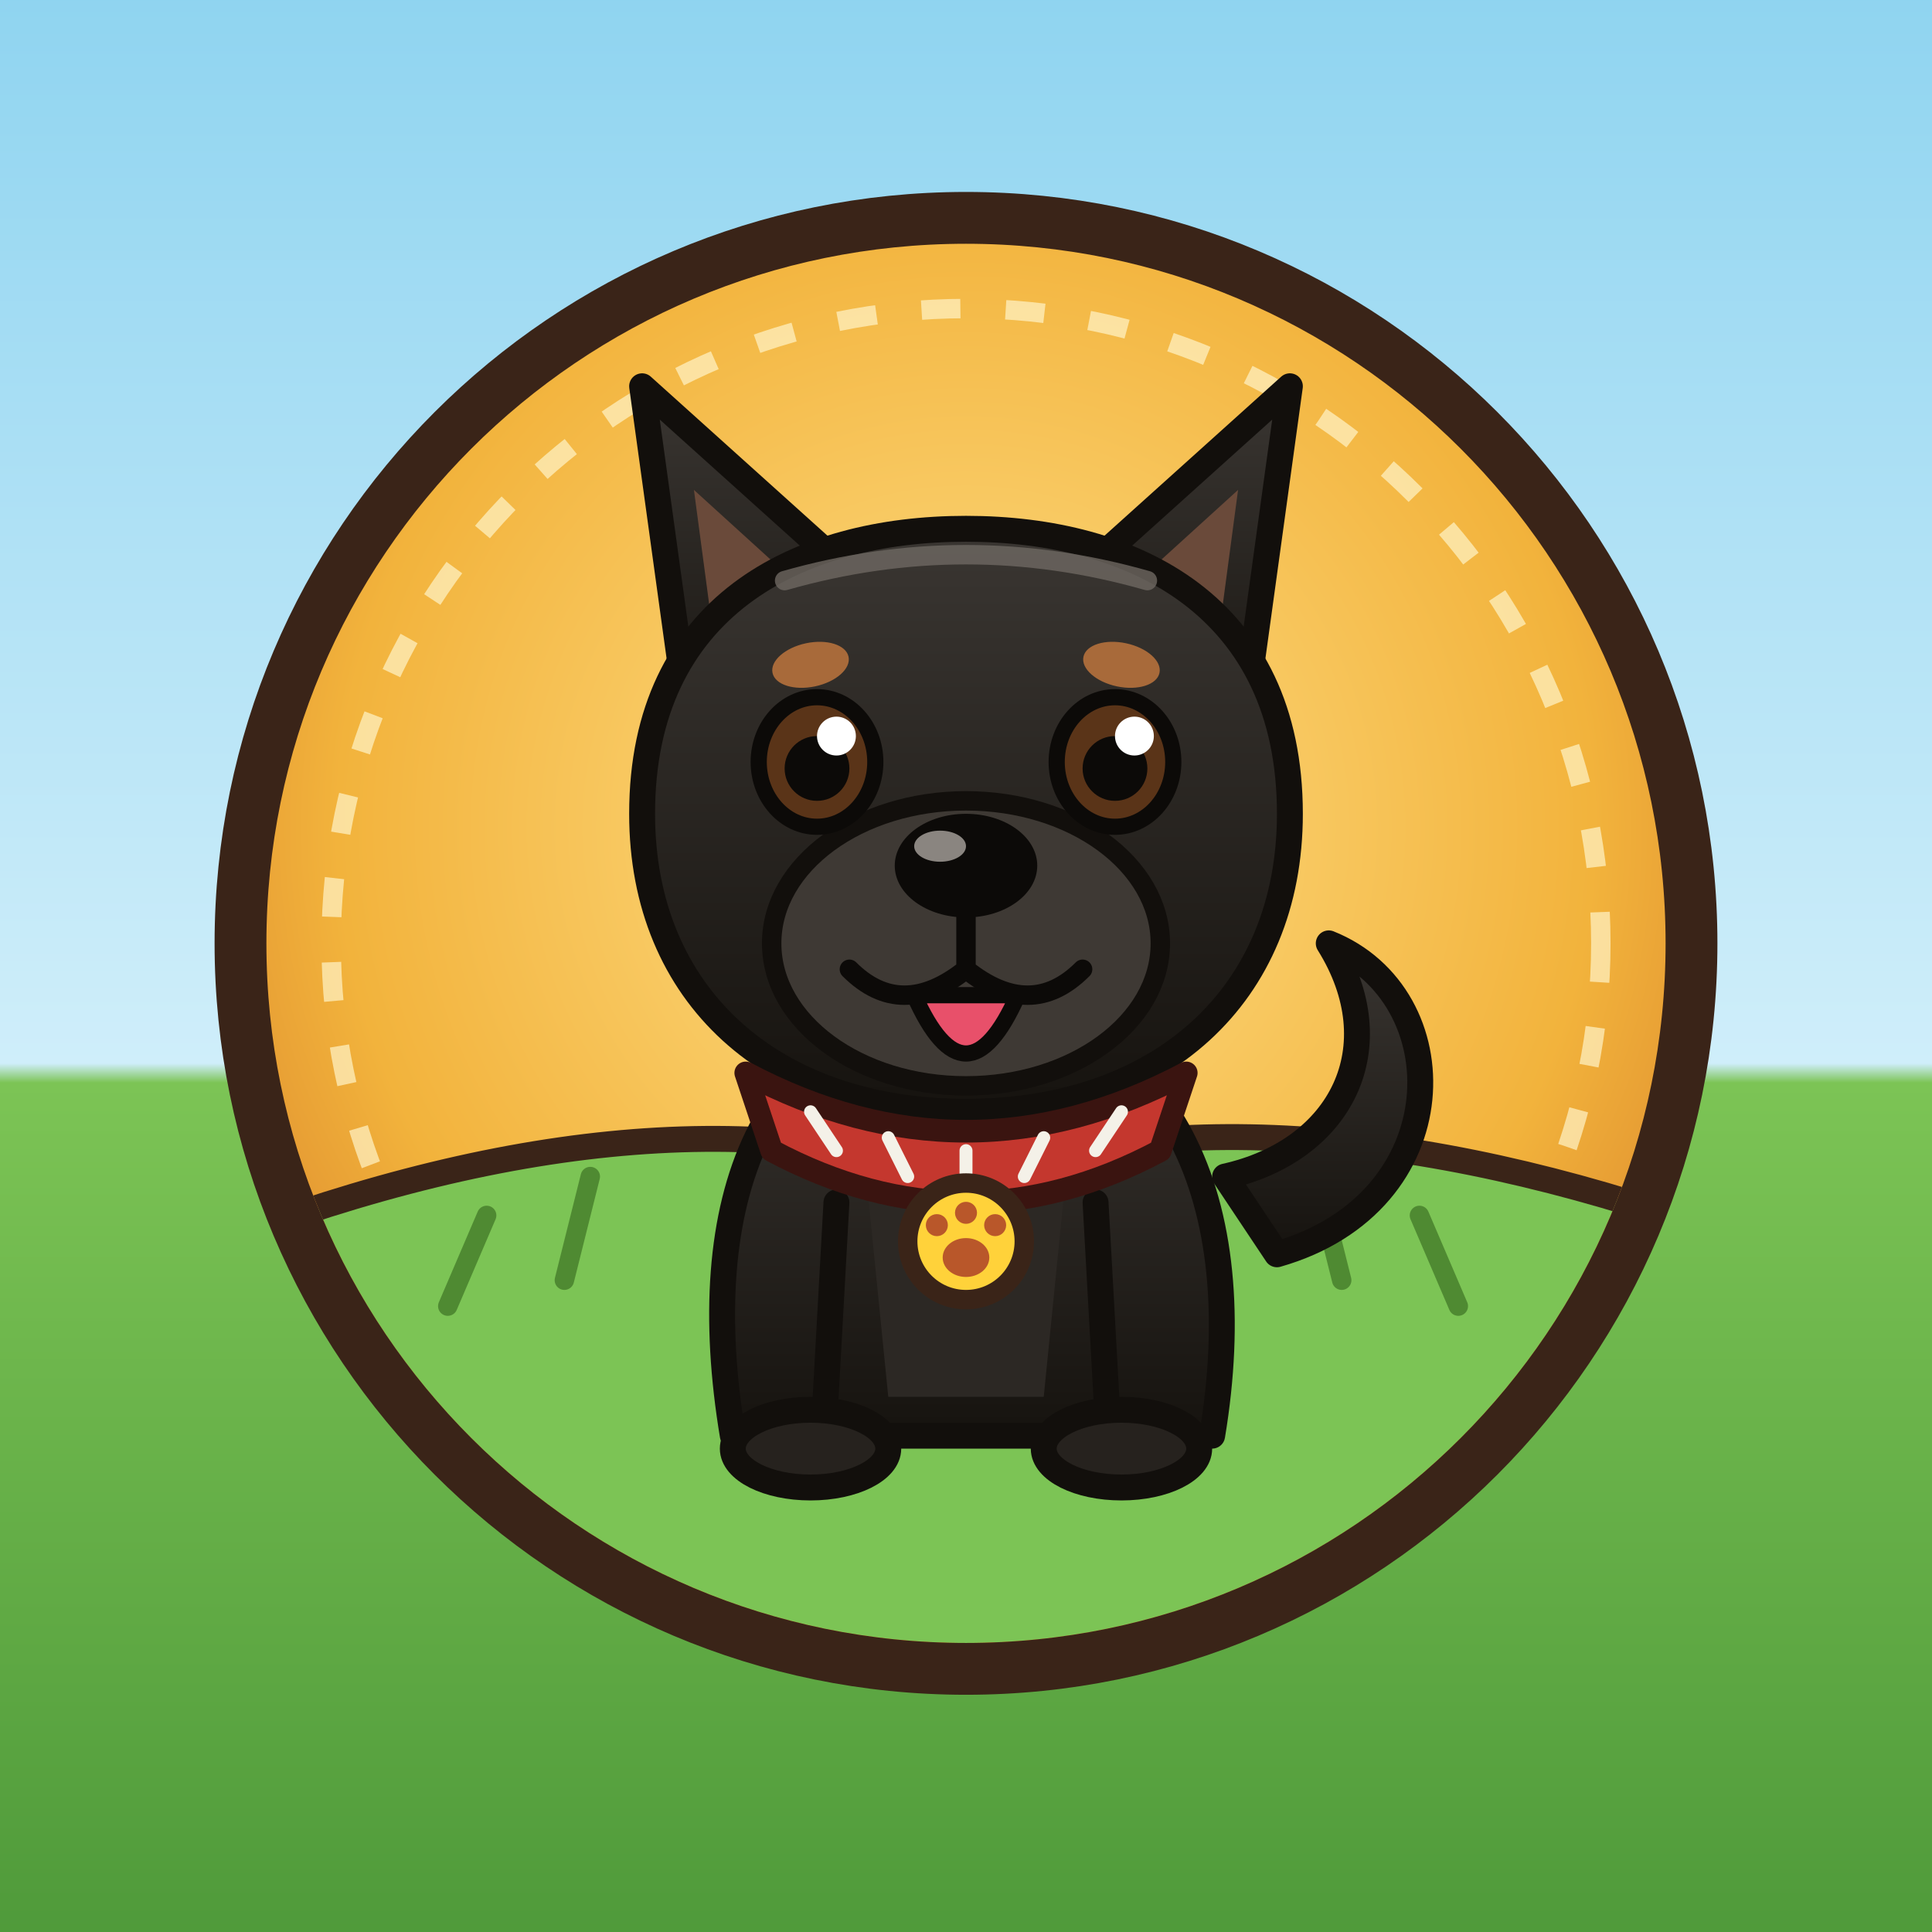
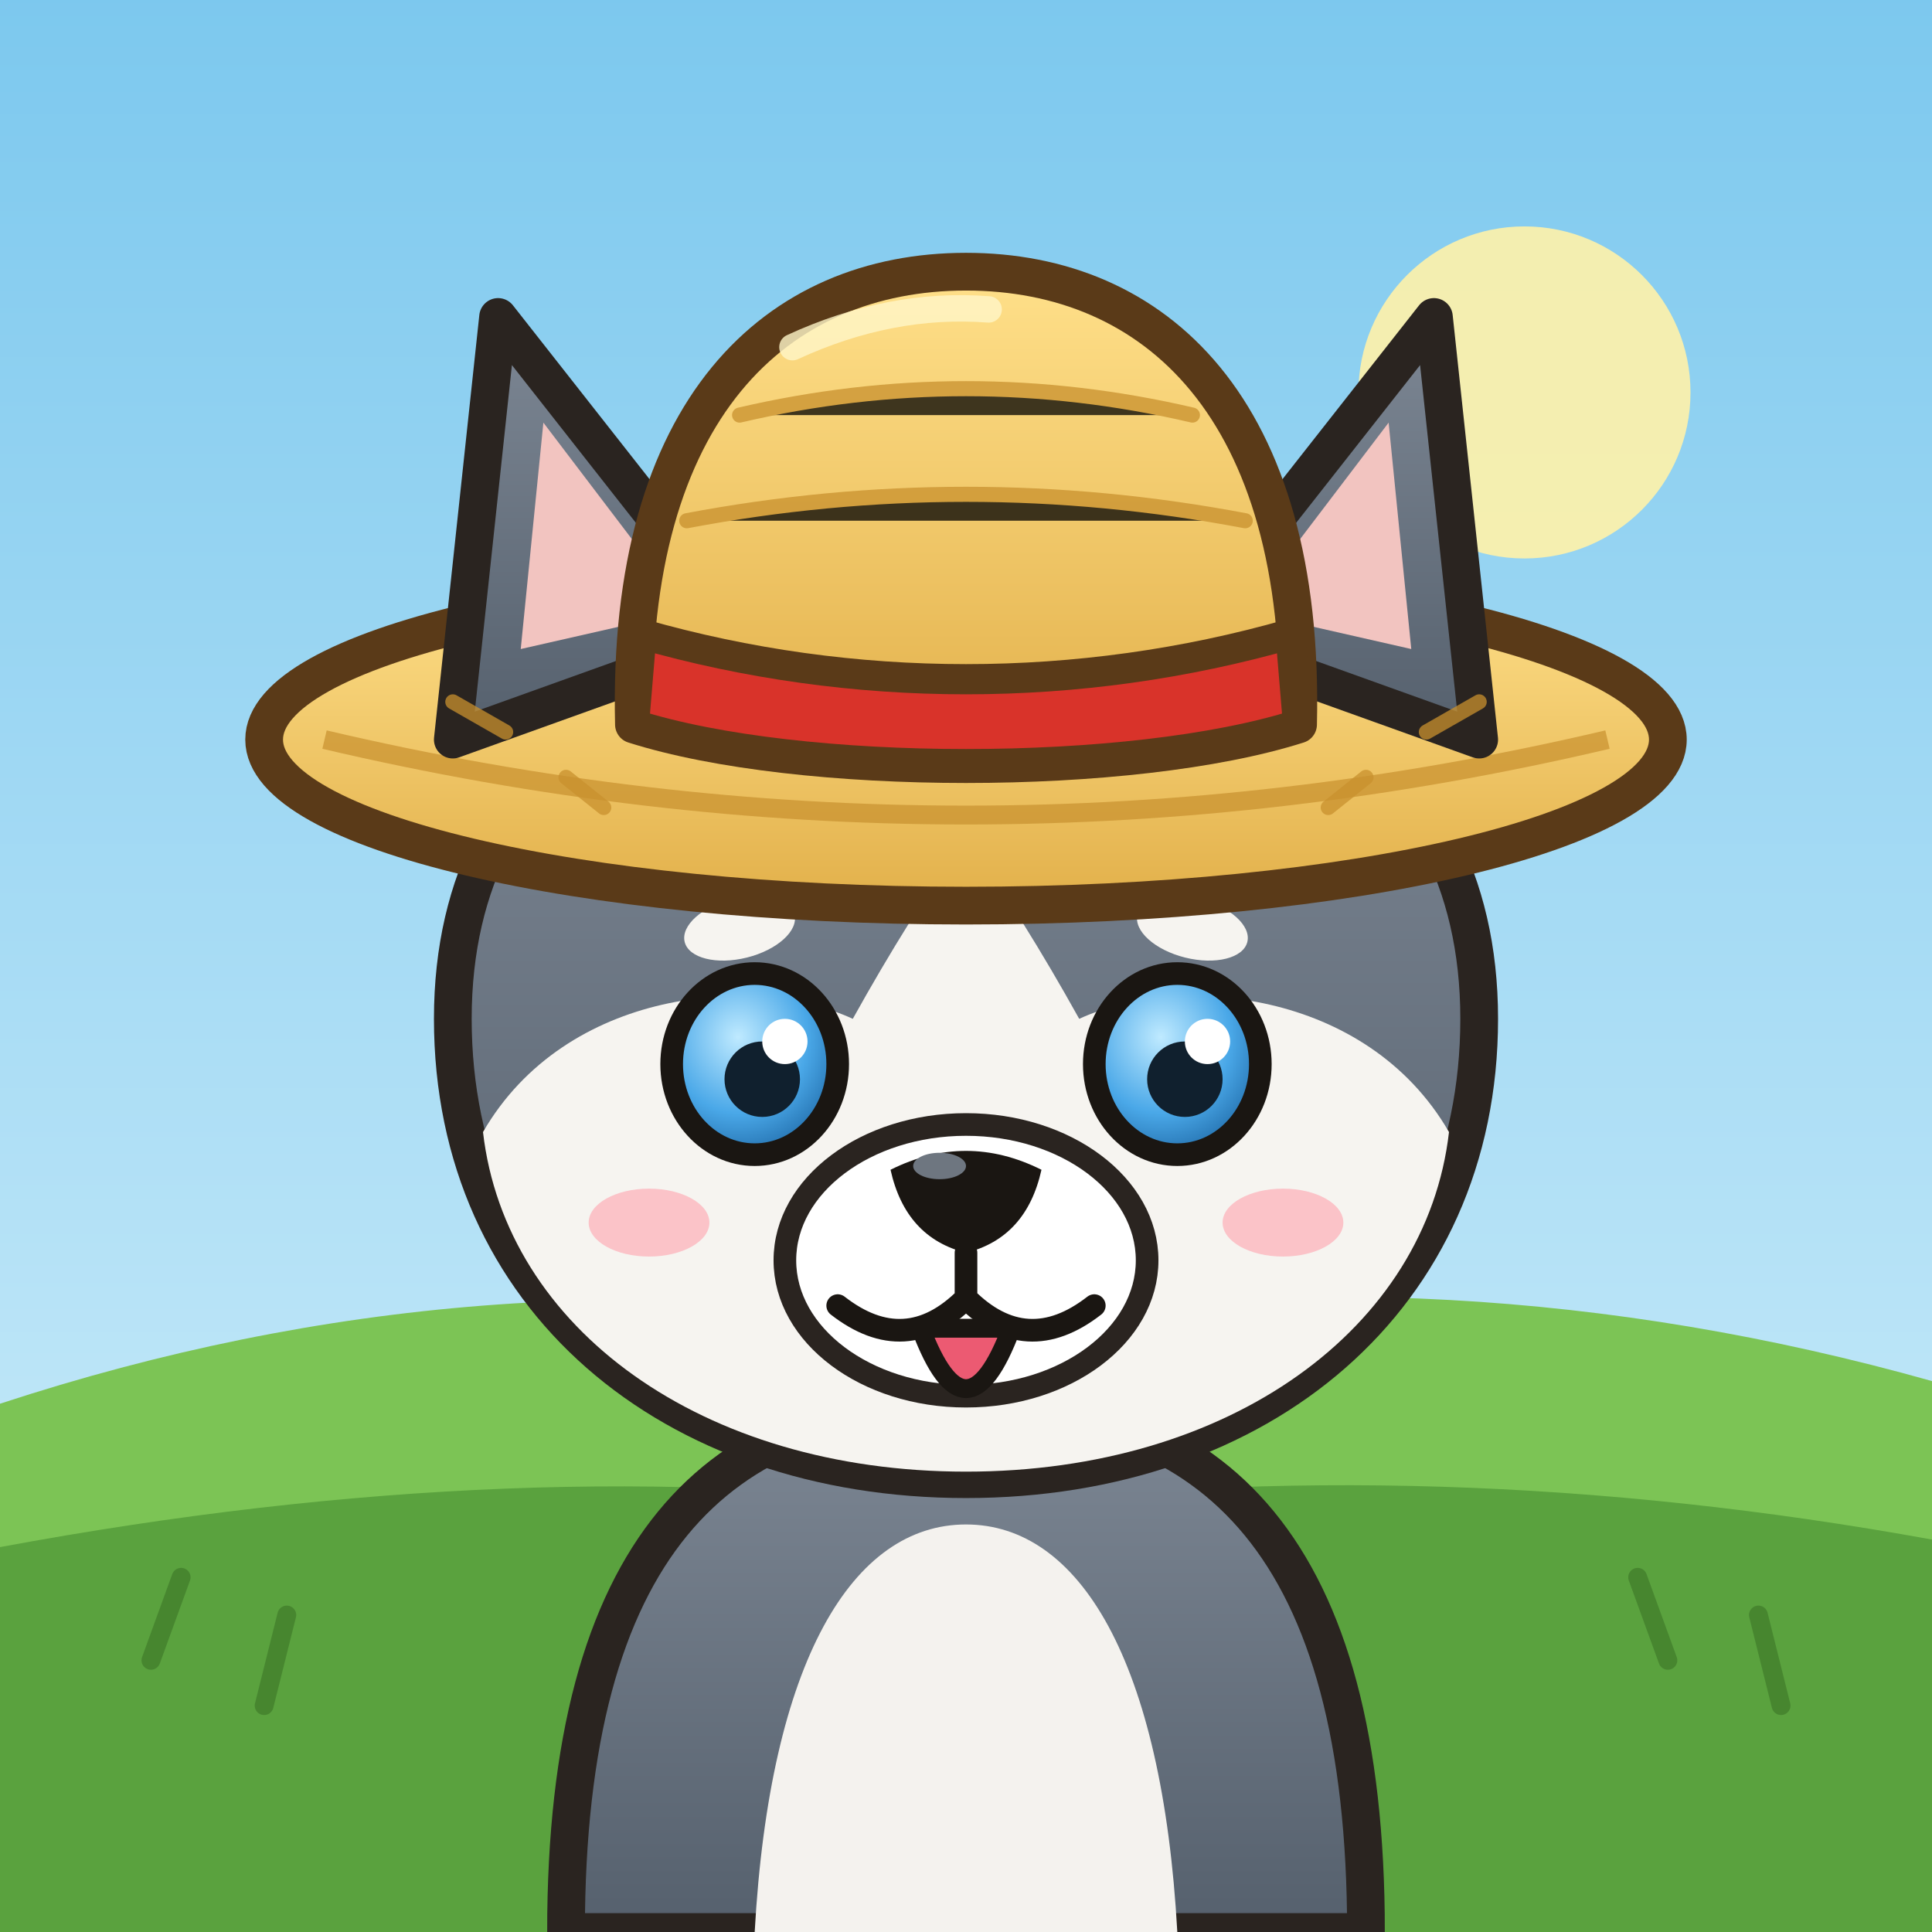
<svg xmlns="http://www.w3.org/2000/svg" viewBox="0 0 512 512">
  <defs>
-     <linearGradient id="bgg" x1="0" y1="0" x2="0" y2="1">
-       <stop offset="0" stop-color="#8fd4f0" />
-       <stop offset="0.55" stop-color="#cfeefa" />
-       <stop offset="0.56" stop-color="#7cc455" />
-       <stop offset="1" stop-color="#4f9a3a" />
+     <linearGradient id="sky" x1="0" y1="0" x2="0" y2="1">
+       <stop offset="0" stop-color="#7cc8ee" />
+       <stop offset="1" stop-color="#d4f0fb" />
    </linearGradient>
+     <linearGradient id="gray" x1="0" y1="0" x2="0" y2="1">
+       <stop offset="0" stop-color="#7d8794" />
+       <stop offset="1" stop-color="#55606d" />
+     </linearGradient>
+     <linearGradient id="straw" x1="0" y1="0" x2="0" y2="1">
+       <stop offset="0" stop-color="#ffe08a" />
+       <stop offset="1" stop-color="#e2b04a" />
+     </linearGradient>
+     <radialGradient id="eye" cx="40%" cy="35%" r="70%">
+       <stop offset="0" stop-color="#bfeaff" />
+       <stop offset="0.6" stop-color="#4aa8e8" />
+       <stop offset="1" stop-color="#1f6aa8" />
+     </radialGradient>
  </defs>
-   <rect width="512" height="512" fill="url(#bgg)" />
-   <svg x="50" y="44" width="412" height="412" viewBox="0 0 240 240">
-     <defs>
-       <radialGradient id="bg" cx="50%" cy="42%" r="62%">
-         <stop offset="0" stop-color="#ffe08a" />
-         <stop offset="0.7" stop-color="#f2b33c" />
-         <stop offset="1" stop-color="#d9832a" />
-       </radialGradient>
-       <linearGradient id="fur" x1="0" y1="0" x2="0" y2="1">
-         <stop offset="0" stop-color="#3a3632" />
-         <stop offset="1" stop-color="#16130f" />
-       </linearGradient>
-       <clipPath id="cl">
-         <circle cx="120" cy="120" r="108" />
-       </clipPath>
-     </defs>
-     <circle cx="120" cy="120" r="112" fill="url(#bg)" />
-     <circle cx="120" cy="120" r="98" fill="none" stroke="#fff4c8" stroke-width="3" stroke-dasharray="6 7" opacity="0.7" />
-     <g clip-path="url(#cl)">
-       <path d="M0 168 Q70 140 120 156 Q170 140 240 166 L240 240 L0 240 Z" fill="#7cc455" stroke="#3a2418" stroke-width="4" stroke-linejoin="round" />
-     </g>
-     <path d="M40 176 l6 -14 M58 172 l4 -16 M178 172 l-4 -16 M196 176 l-6 -14" stroke="#4f8a32" stroke-width="3" stroke-linecap="round" />
-     <circle cx="120" cy="120" r="112" fill="none" stroke="#3a2418" stroke-width="8" />
-     <path class="vtaTail" d="M168 168 C196 160 196 128 176 120 C186 136 178 152 160 156 Z" fill="url(#fur)" stroke="#120f0c" stroke-width="4" stroke-linejoin="round" />
-     <path d="M84 196 C78 160 88 132 120 128 C152 132 164 160 158 196 Z" fill="url(#fur)" stroke="#120f0c" stroke-width="4" stroke-linejoin="round" />
-     <path d="M104 150 C112 146 128 146 136 150 L132 190 L108 190 Z" fill="#2c2824" />
-     <path d="M100 160 L98 196 M140 160 L142 196" stroke="#120f0c" stroke-width="4" stroke-linecap="round" />
-     <ellipse cx="96" cy="198" rx="12" ry="6" fill="#26221e" stroke="#120f0c" stroke-width="4" />
-     <ellipse cx="144" cy="198" rx="12" ry="6" fill="#26221e" stroke="#120f0c" stroke-width="4" />
-     <path d="M78 92 L70 34 L110 70 Z" fill="url(#fur)" stroke="#120f0c" stroke-width="4" stroke-linejoin="round" />
-     <path d="M162 92 L170 34 L130 70 Z" fill="url(#fur)" stroke="#120f0c" stroke-width="4" stroke-linejoin="round" />
-     <path d="M82 80 L78 50 L100 70 Z" fill="#6a4a3a" />
-     <path d="M158 80 L162 50 L140 70 Z" fill="#6a4a3a" />
-     <path d="M70 100 C70 68 94 56 120 56 C146 56 170 68 170 100 C170 128 150 146 120 146 C90 146 70 128 70 100 Z" fill="url(#fur)" stroke="#120f0c" stroke-width="4" />
-     <ellipse cx="120" cy="120" rx="30" ry="22" fill="#3e3934" stroke="#120f0c" stroke-width="3" />
-     <ellipse cx="120" cy="108" rx="11" ry="8" fill="#0c0a08" />
-     <ellipse cx="116" cy="105" rx="4" ry="2.4" fill="#8a8580" />
-     <path d="M120 116 L120 124 M120 124 Q110 132 102 124 M120 124 Q130 132 138 124" fill="none" stroke="#0c0a08" stroke-width="3" stroke-linecap="round" />
-     <path d="M112 128 Q120 146 128 128 Z" fill="#e8506a" stroke="#0c0a08" stroke-width="2.5" stroke-linejoin="round" />
-     <ellipse cx="97" cy="92" rx="9" ry="10" fill="#5a3418" stroke="#0c0a08" stroke-width="2.5" />
-     <ellipse cx="143" cy="92" rx="9" ry="10" fill="#5a3418" stroke="#0c0a08" stroke-width="2.5" />
-     <circle cx="97" cy="93" r="5" fill="#0c0a08" />
-     <circle cx="143" cy="93" r="5" fill="#0c0a08" />
-     <circle cx="100" cy="88" r="3" fill="#fff" />
-     <circle cx="146" cy="88" r="3" fill="#fff" />
-     <ellipse cx="96" cy="77" rx="6" ry="3.4" fill="#a86a3a" transform="rotate(-12 96 77)" />
-     <ellipse cx="144" cy="77" rx="6" ry="3.4" fill="#a86a3a" transform="rotate(12 144 77)" />
-     <path d="M92 64 Q120 56 148 64" fill="none" stroke="#6e6862" stroke-width="3" stroke-linecap="round" opacity="0.8" />
-     <path d="M86 140 Q120 158 154 140 L150 152 Q120 168 90 152 Z" fill="#c4372e" stroke="#3a1410" stroke-width="3.5" stroke-linejoin="round" />
-     <path d="M96 146 l4 6 M108 150 l3 6 M120 152 v6 M132 150 l-3 6 M144 146 l-4 6" stroke="#f4f1e8" stroke-width="2" stroke-linecap="round" />
-     <circle cx="120" cy="166" r="9" fill="#ffd23a" stroke="#3a2418" stroke-width="3" />
-     <ellipse cx="120" cy="168.5" rx="3.6" ry="3" fill="#b9572a" />
-     <circle cx="115.5" cy="163.5" r="1.7" fill="#b9572a" />
-     <circle cx="120" cy="161.6" r="1.7" fill="#b9572a" />
-     <circle cx="124.5" cy="163.5" r="1.7" fill="#b9572a" />
-   </svg>
+   <rect width="512" height="512" fill="url(#sky)" />
+   <circle cx="404" cy="104" r="44" fill="#fff2a8" opacity="0.9" />
+   <path d="M0 372 Q128 330 256 352 Q384 330 512 366 V512 H0 Z" fill="#7cc455" />
+   <path d="M0 410 Q140 384 256 400 Q380 384 512 408 V512 H0 Z" fill="#5aa23e" />
+   <g stroke="#3f7a2a" stroke-width="5" stroke-linecap="round" opacity="0.7">
+     <path d="M40 440 l8 -22 M70 452 l6 -24 M442 440 l-8 -22 M472 452 l-6 -24" />
+   </g>
+   <path d="M150 512 C150 410 190 372 256 372 C322 372 362 410 362 512 Z" fill="url(#gray)" stroke="#2a2420" stroke-width="10" />
+   <path d="M200 512 C204 440 226 404 256 404 C286 404 308 440 312 512 Z" fill="#f4f2ee" />
+   <path d="M120 270 C120 196 182 164 256 164 C330 164 392 196 392 270 C392 344 334 392 256 392 C178 392 120 344 120 270 Z" fill="url(#gray)" stroke="#2a2420" stroke-width="10" />
+   <path d="M128 300 C150 262 200 258 226 270 C236 252 246 236 256 222 C266 236 276 252 286 270 C312 258 362 262 384 300 C378 352 326 390 256 390 C186 390 134 352 128 300 Z" fill="#f6f4f0" />
+   <ellipse cx="196" cy="246" rx="15" ry="8" fill="#f6f4f0" transform="rotate(-14 196 246)" />
+   <ellipse cx="316" cy="246" rx="15" ry="8" fill="#f6f4f0" transform="rotate(14 316 246)" />
+   <ellipse cx="200" cy="282" rx="22" ry="24" fill="url(#eye)" stroke="#1a1612" stroke-width="6" />
+   <ellipse cx="312" cy="282" rx="22" ry="24" fill="url(#eye)" stroke="#1a1612" stroke-width="6" />
+   <circle cx="202" cy="286" r="10" fill="#10202e" />
+   <circle cx="314" cy="286" r="10" fill="#10202e" />
+   <circle cx="208" cy="276" r="6" fill="#fff" />
+   <circle cx="320" cy="276" r="6" fill="#fff" />
+   <ellipse cx="256" cy="334" rx="48" ry="36" fill="#ffffff" stroke="#2a2420" stroke-width="6" />
+   <path d="M236 310 Q256 300 276 310 Q272 328 256 332 Q240 328 236 310 Z" fill="#1a1612" />
+   <ellipse cx="249" cy="309" rx="7" ry="3.5" fill="#6e7680" />
+   <path d="M256 332 V344 M256 344 Q240 360 222 346 M256 344 Q272 360 290 346" fill="none" stroke="#1a1612" stroke-width="6" stroke-linecap="round" />
+   <path d="M244 352 Q256 384 268 352 Z" fill="#ec5a72" stroke="#1a1612" stroke-width="5" stroke-linejoin="round" />
+   <ellipse cx="172" cy="324" rx="16" ry="9" fill="#ff9aa8" opacity="0.55" />
+   <ellipse cx="340" cy="324" rx="16" ry="9" fill="#ff9aa8" opacity="0.55" />
+   <ellipse cx="256" cy="196" rx="186" ry="44" fill="url(#straw)" stroke="#5a3a18" stroke-width="10" />
+   <path d="M86 196 Q256 236 426 196" fill="none" stroke="#c8902e" stroke-width="5" opacity="0.7" />
+   <path d="M120 196 L132 84 L198 168 Z" fill="url(#gray)" stroke="#2a2420" stroke-width="10" stroke-linejoin="round" />
+   <path d="M392 196 L380 84 L314 168 Z" fill="url(#gray)" stroke="#2a2420" stroke-width="10" stroke-linejoin="round" />
+   <path d="M138 172 L144 112 L182 162 Z" fill="#f2c4c0" />
+   <path d="M374 172 L368 112 L330 162 Z" fill="#f2c4c0" />
+   <path d="M168 192 C166 108 206 72 256 72 C306 72 346 108 344 192 C300 206 212 206 168 192 Z" fill="url(#straw)" stroke="#5a3a18" stroke-width="10" stroke-linejoin="round" />
+   <path d="M170 168 C226 184 286 184 342 168 L344 192 C300 206 212 206 168 192 Z" fill="#d9332a" stroke="#5a3a18" stroke-width="8" stroke-linejoin="round" />
+   <g stroke="#c8902e" stroke-width="4" stroke-linecap="round" opacity="0.75">
+     <path d="M196 110 Q256 96 316 110" />
+     <path d="M182 138 Q256 124 330 138" />
+     <path d="M120 186 l14 8 M150 206 l10 8 M362 206 l-10 8 M392 186 l-14 8" />
+   </g>
+   <path d="M210 92 Q236 80 262 82" fill="none" stroke="#fff6c8" stroke-width="7" stroke-linecap="round" opacity="0.8" />
</svg>
